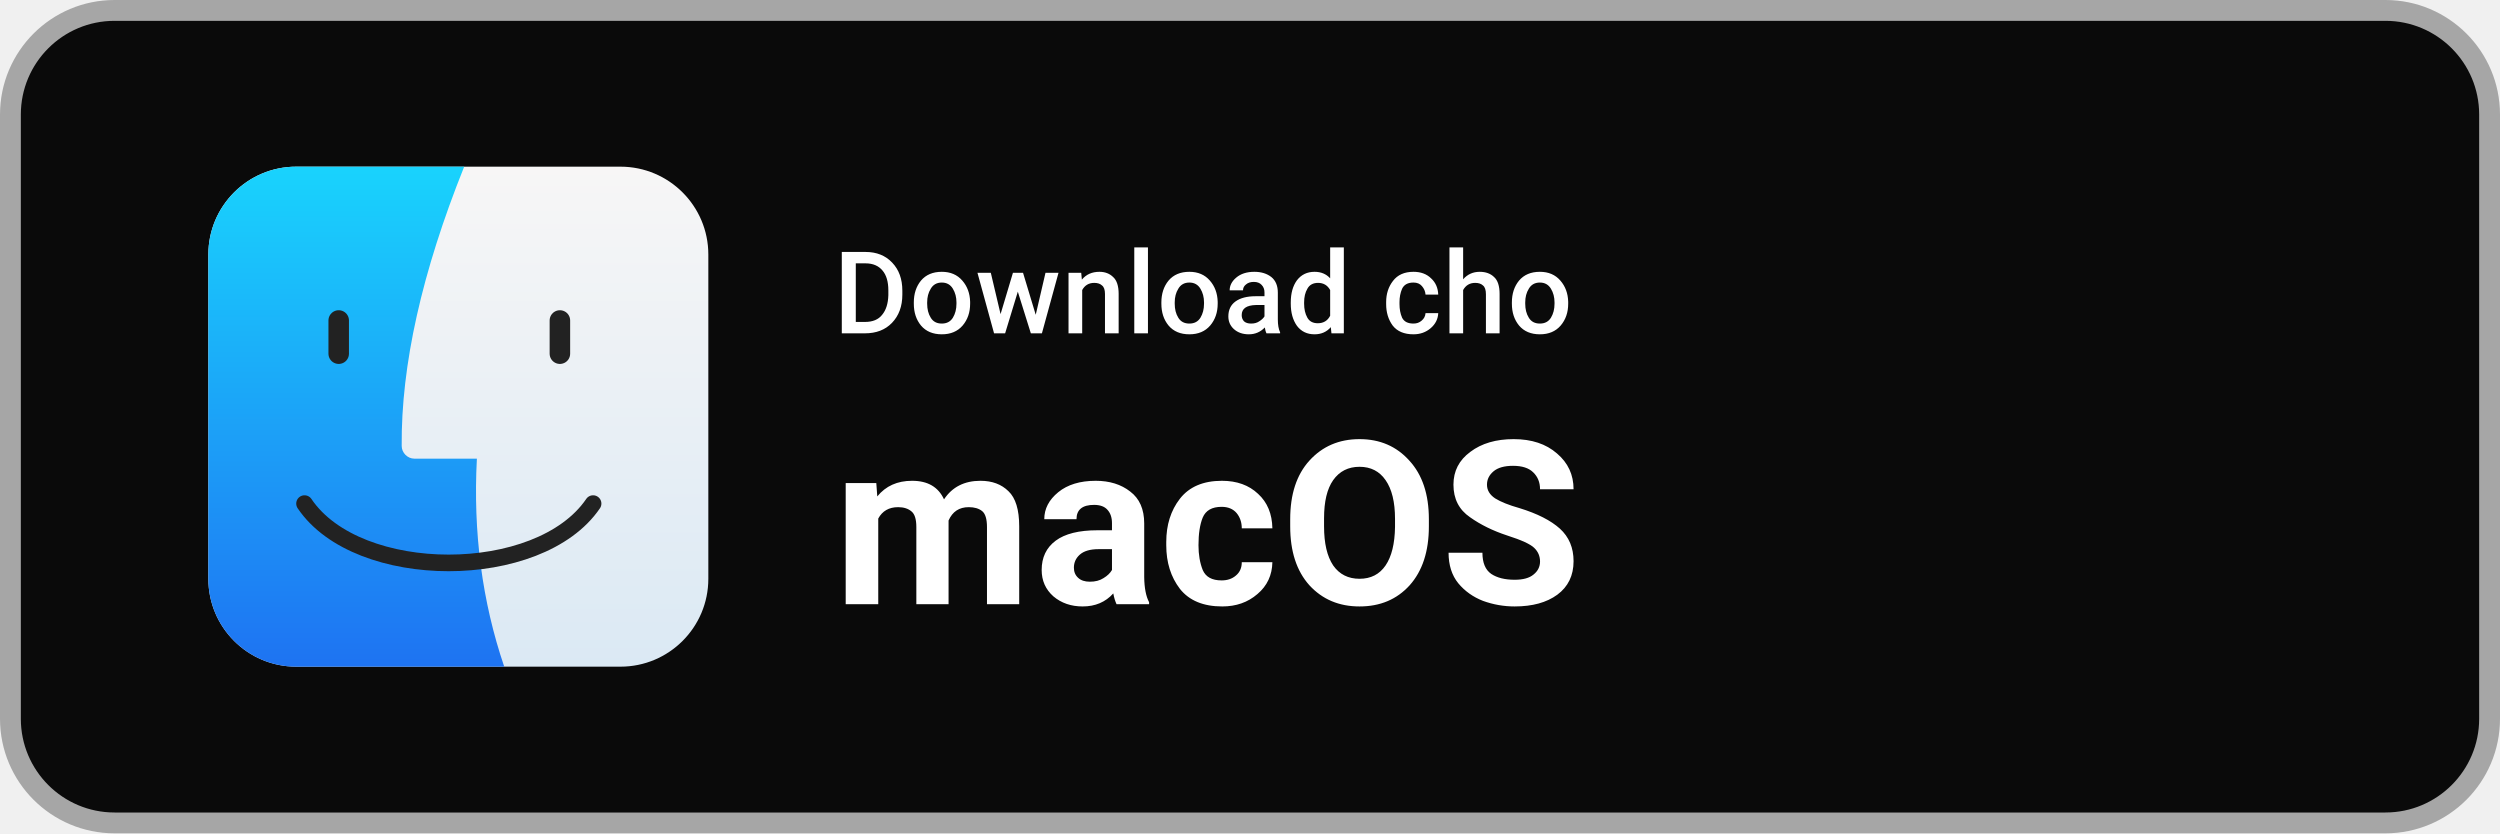
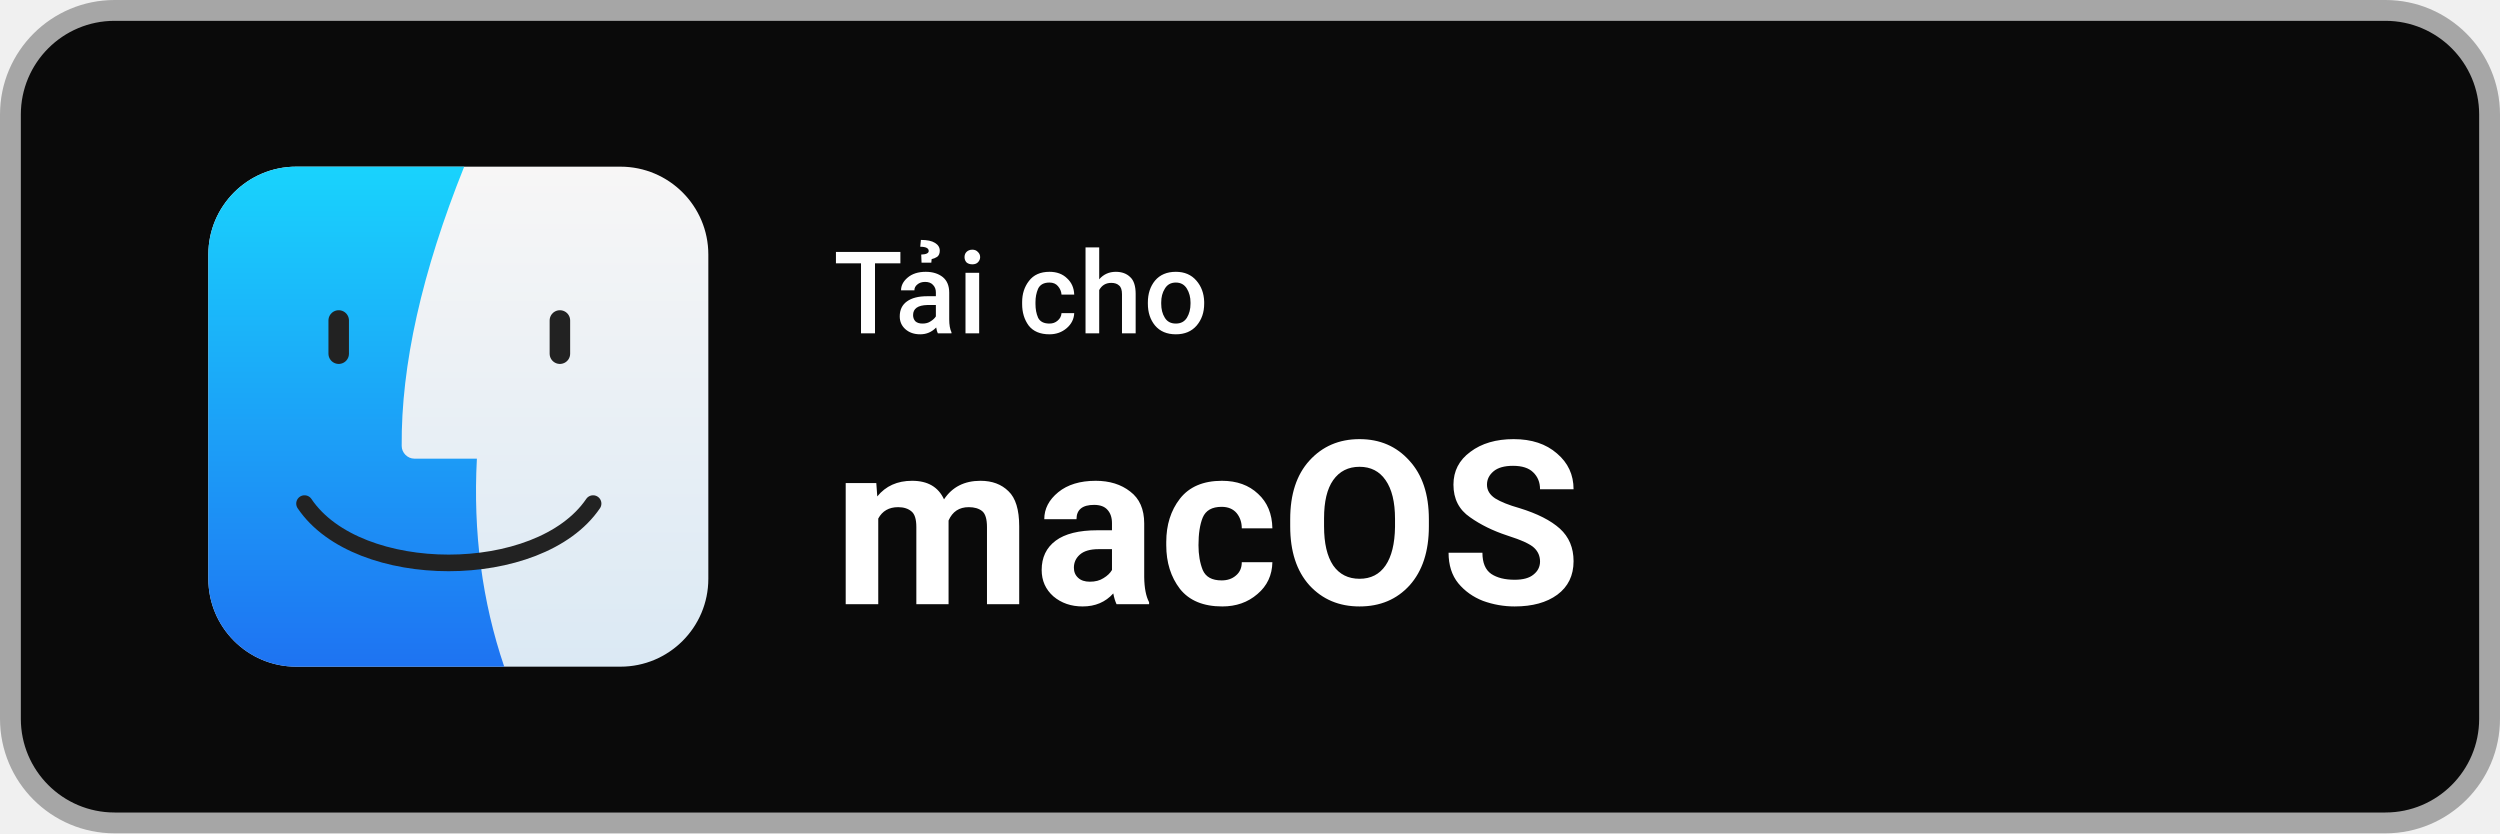
<svg xmlns="http://www.w3.org/2000/svg" width="120" height="40" viewBox="0 0 120 40">
  <rect x="0.5" y="0.5" width="119" height="39" rx="5" fill="#0A0A0A" stroke="#A6A6A6" stroke-width="1" />
  <g transform="translate(10, 8) scale(0.046875)">
    <defs>
      <linearGradient id="finder-blue" x2="0" y1="1">
        <stop offset="0" stop-color="#1e73f2" />
        <stop offset="1" stop-color="#19d3fd" />
      </linearGradient>
      <linearGradient id="finder-bg" x2="0" y1="1">
        <stop offset="0" stop-color="#dbe9f4" />
        <stop offset="1" stop-color="#f7f6f6" />
      </linearGradient>
      <clipPath id="finder-clip">
        <rect width="512" height="512" rx="90" />
      </clipPath>
    </defs>
    <g clip-path="url(#finder-clip)">
      <rect width="512" height="512" fill="url(#finder-bg)" />
      <path fill="url(#finder-blue)" d="m0 0h262q-65 162-64 286c0 7 6 13 13 13h64q-6 113 28 213H0" />
      <g fill="none" stroke="#222" stroke-linecap="round">
        <path stroke-width="21" d="m133.5 157.5v34m226.5-34v34" />
        <path stroke-width="17" d="m394 345c-55 81-241 81-295.5 0" />
      </g>
    </g>
  </g>
-   <text x="40" y="16" fill="#FFFFFF" font-family="-apple-system, BlinkMacSystemFont, 'Segoe UI', Roboto, sans-serif" font-size="5.5" font-weight="500" letter-spacing="0.05">Download cho</text>
+   <text x="40" y="16" fill="#FFFFFF" font-family="-apple-system, BlinkMacSystemFont, 'Segoe UI', Roboto, sans-serif" font-size="5.5" font-weight="500" letter-spacing="0.05">Tải cho</text>
  <text x="40" y="29" fill="#FFFFFF" font-family="-apple-system, BlinkMacSystemFont, 'Segoe UI', Roboto, sans-serif" font-size="11" font-weight="700" letter-spacing="0.1">macOS</text>
</svg>
